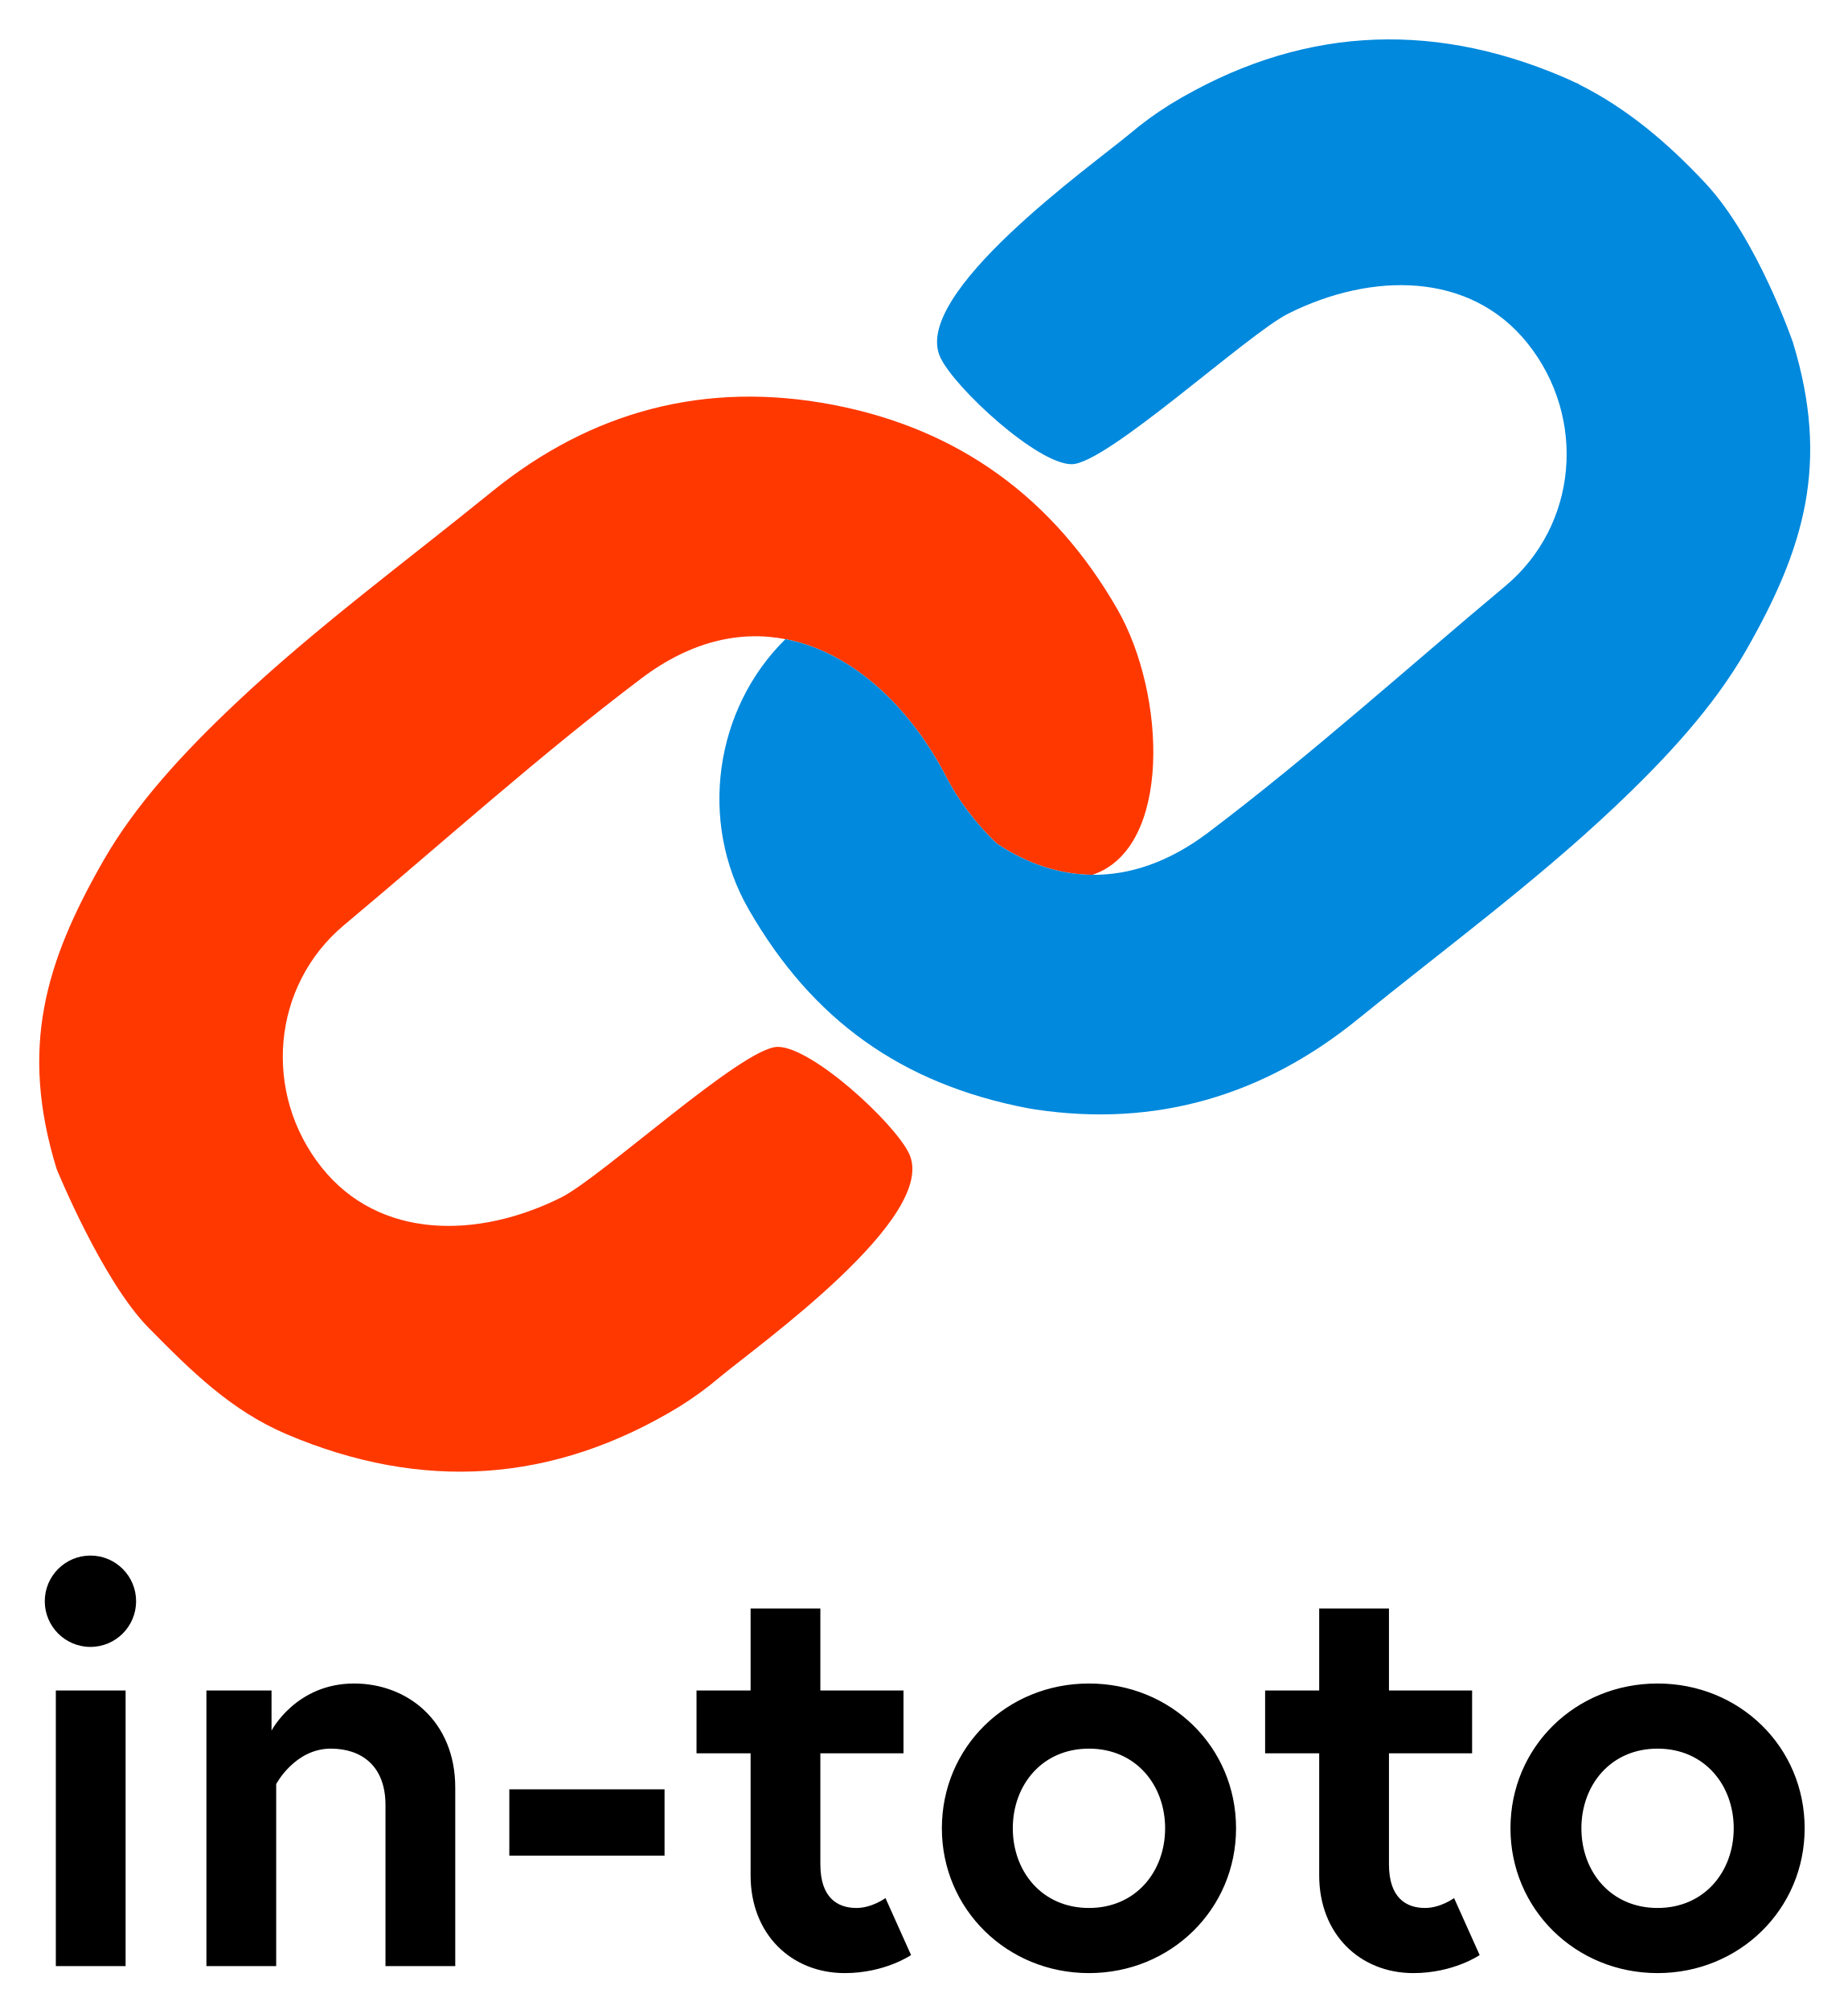
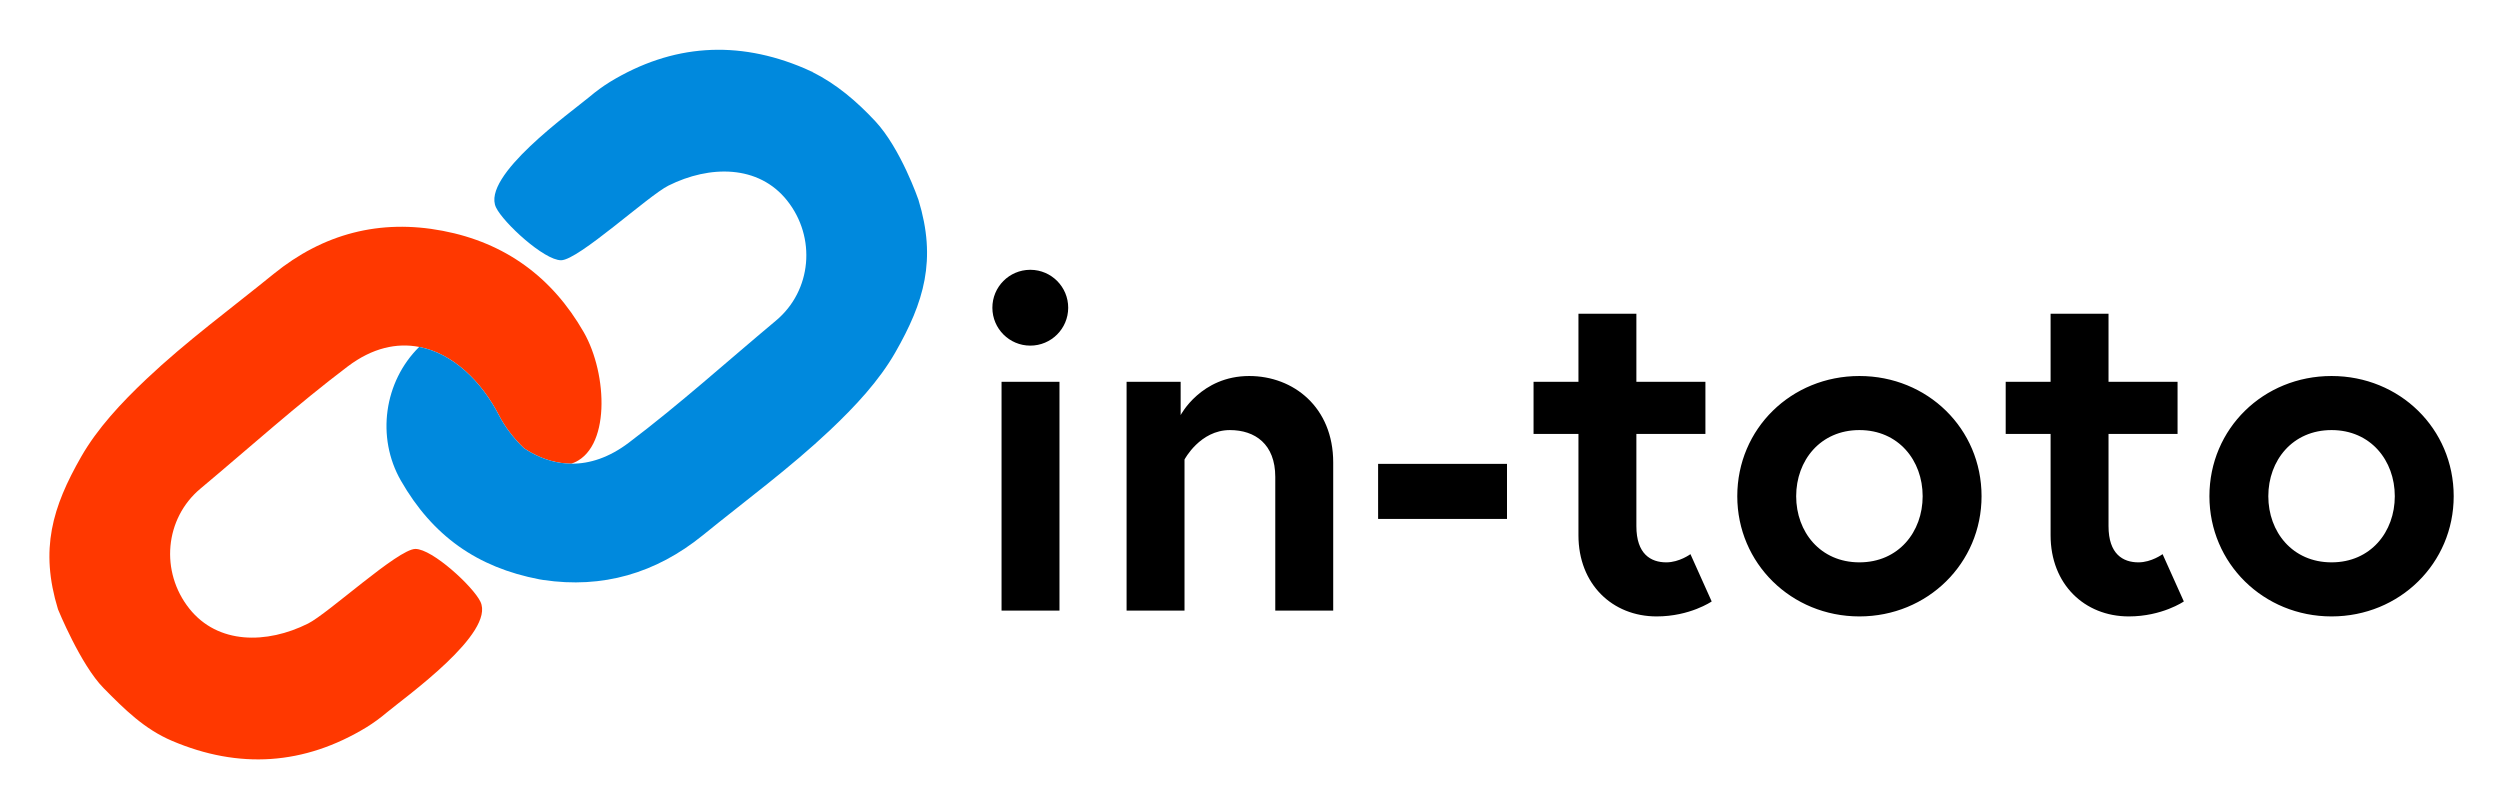
- <svg xmlns="http://www.w3.org/2000/svg" role="img" viewBox="2.94 -6.06 1150.12 1251.12">
+ <svg xmlns="http://www.w3.org/2000/svg" role="img" viewBox="-30.40 -35.40 3140.80 1013.30">
  <defs>
    <style>.cls-1{fill:#ff3800}</style>
  </defs>
-   <path d="M155.346 472.706q-11.138 9.846-21.972 20.031l1.589-.1c6.545-6.794 13.375-13.427 20.382-19.931m26.483-23.373c-9.005 7.605-17.88 15.391-26.483 23.374q13.458-11.899 27.283-23.378z" class="cls-1" />
-   <path d="M59.416 962.201a28.426 28.426 0 1 1-.34 0q.17-.001.34 0zm-21.718 83.974h43.435v171.57H37.699zM286.369 1106.623v111.123h-43.436v-100.263c0-24.614-15.202-35.111-34.024-35.111-22.442 0-34.024 22.08-34.024 22.08v113.294h-43.436v-171.57h40.54v24.976s15.203-29.319 51.399-29.319c33.301 0 62.982 23.527 62.982 64.79zm33.662 1.087h96.644v41.263h-96.644zm116.552-61.534h33.662v-51.036h43.436v51.036h51.76v39.092h-51.76v69.135c0 20.994 10.859 27.147 22.442 27.147 9.773 0 18.098-6.153 18.098-6.153l15.927 35.472s-16.289 11.222-41.264 11.222c-33.3 0-58.638-24.252-58.638-60.81v-76.012H436.583zm335.899 85.786c0 50.313-40.54 90.129-91.577 90.129s-91.577-39.816-91.577-90.129c0-50.675 40.54-90.129 91.577-90.129s91.577 39.453 91.577 90.129zm-44.16 0c0-26.786-18.098-49.589-47.417-49.589s-47.417 22.803-47.417 49.589c0 26.785 18.098 49.588 47.417 49.588s47.417-22.803 47.417-49.588zm62.261-85.786h33.663v-51.036h43.435v51.036h51.761v39.092h-51.761v69.135c0 20.994 10.858 27.147 22.441 27.147 9.774 0 18.098-6.153 18.098-6.153l15.927 35.472s-16.288 11.222-41.264 11.222c-33.3 0-58.637-24.252-58.637-60.81v-76.012h-33.663zm335.899 85.786c0 50.313-40.54 90.129-91.577 90.129s-91.577-39.816-91.577-90.129c0-50.675 40.54-90.129 91.577-90.129s91.577 39.453 91.577 90.129zm-44.16 0c0-26.786-18.098-49.589-47.417-49.589s-47.417 22.803-47.417 49.589c0 26.785 18.098 49.588 47.417 49.588s47.417-22.803 47.417-49.588z" />
-   <path fill="#033" d="M986.135 46.328c-.902-.384-1.804-.757-2.706-1.132.802.385 1.593.786 2.388 1.181z" />
-   <path d="M592.581 478.514c6.313 12.336 17.688 28.032 31.112 40.603q4.601 3.066 9.378 5.693c15.53 8.545 32.374 13.476 50.021 13.643 49.597-16.547 45.801-112.456 15.559-165.182-39.75-69.303-98.808-112.414-177.228-127.389-78.916-15.07-150.112 3.618-212.402 54.219-53.597 43.531-109.51 84.514-159.708 131.934-31.708 29.95-61.699 62.13-82.012 97.631-36.226 63.328-52.288 116.322-29.14 191.809 0 0 28.326 69.564 57.23 98.881 26.613 26.988 51.337 51.566 86.05 66.332 84.052 35.75 165.867 30.577 244.302-17.098a212.461 212.461 0 0 0 25.366-18.474C474.873 831.308 587.742 751.222 568.859 711.876c-9.221-19.209-60.459-66.388-81.732-66.317-21.76.073-109.494 81.095-134.877 93.77-51.918 25.918-113.224 26.251-149.012-18.657-37.002-46.43-31.083-113.323 13.922-150.933C278.653 518.345 338.263 464.539 402.214 416.236c31.028-23.435 61.687-29.859 89.708-24.469 42.068 8.093 78.187 42.831 100.659 86.747z" class="cls-1" />
-   <path fill="#0089dd" d="M1119.142 206.963s-22.09-64.352-54.348-98.881c-23.347-24.991-48.854-46.715-78.976-61.704-.795-.395-1.586-.796-2.388-1.181-2.49-1.195-5.004-2.355-7.568-3.446-84.052-35.75-165.867-30.577-244.302 17.098a212.474 212.474 0 0 0-25.366 18.474c-23.763 19.809-136.632 99.895-117.749 139.241 9.222 19.209 60.459 66.388 81.732 66.317C691.936 282.808 779.67 201.786 805.053 189.112c51.918-25.918 113.224-26.251 149.012 18.657 37.002 46.43 31.083 113.323-13.922 150.933-61.493 51.393-121.103 105.199-185.054 153.501-24.609 18.587-48.985 26.469-71.997 26.251-17.647-.167-34.491-5.098-50.021-13.643q-4.773-2.626-9.378-5.693c-13.424-12.57-24.799-28.266-31.112-40.603-22.472-43.916-58.591-78.654-100.659-86.747-44.118 43.461-54.205 113.564-22.993 167.978 39.745 69.303 95.661 109.052 174.081 124.029l4.843.796c74.156 11.05 141.307-8.205 200.429-56.233 53.597-43.531 109.511-84.514 159.708-131.934 31.708-29.95 61.699-62.13 82.012-97.631 36.226-63.328 52.288-116.322 29.14-191.809z" />
+   <path d="M1264.254 303.556a47.63 47.63 0 1 1-.57 0q.285-.002.57 0zm-36.39 140.707h72.78v287.483h-72.78zm416.671 101.286v186.197h-72.781v-168.001c0-41.242-25.473-58.831-57.011-58.831-37.603 0-57.011 36.997-57.011 36.997v189.835h-72.781V444.264h67.928V486.113s25.474-49.126 86.123-49.126c55.799 0 105.532 39.422 105.532 108.563zm56.404 1.821H1862.876v69.14h-161.936zm195.294-103.107h56.404v-85.516h72.781v85.516h86.729v65.503h-86.729v115.842c0 35.178 18.195 45.488 37.603 45.488 16.376 0 30.325-10.31 30.325-10.31l26.687 59.436s-27.294 18.803-69.142 18.803c-55.798 0-98.254-40.637-98.254-101.893V509.767h-56.404zm562.832 143.742c0 84.304-67.929 151.019-153.445 151.019s-153.445-66.715-153.445-151.019c0-84.911 67.929-151.019 153.445-151.019s153.445 66.108 153.445 151.019zm-73.994 0c0-44.883-30.325-83.092-79.452-83.092s-79.452 38.209-79.452 83.092c0 44.881 30.325 83.09 79.452 83.09s79.452-38.209 79.452-83.09zm104.324-143.742h56.405v-85.516h72.78v85.516h86.73v65.503h-86.73v115.842c0 35.178 18.194 45.488 37.602 45.488 16.377 0 30.325-10.31 30.325-10.31l26.687 59.436s-27.292 18.803-69.141 18.803c-55.798 0-98.253-40.637-98.253-101.893V509.767h-56.405zm562.831 143.742c0 84.304-67.929 151.019-153.445 151.019S2745.336 672.31 2745.336 588.006c0-84.911 67.929-151.019 153.445-151.019s153.445 66.108 153.445 151.019zm-73.994 0c0-44.883-30.325-83.092-79.452-83.092s-79.452 38.209-79.452 83.092c0 44.881 30.325 83.09 79.452 83.09s79.452-38.209 79.452-83.09z" />
+   <path d="M159.67 481.382q-11.138 9.846-21.972 20.031l1.589-.1c6.545-6.794 13.375-13.427 20.382-19.931m26.483-23.373c-9.005 7.605-17.88 15.391-26.483 23.374q13.458-11.899 27.283-23.378z" class="cls-1" />
+   <path fill="#033" d="M990.459 55.005c-.902-.384-1.804-.757-2.706-1.132.802.385 1.593.786 2.388 1.181z" />
+   <path d="M596.905 487.191c6.313 12.336 17.688 28.032 31.112 40.603q4.601 3.066 9.378 5.693c15.53 8.545 32.374 13.476 50.021 13.643 49.597-16.547 45.801-112.456 15.559-165.182-39.75-69.303-98.808-112.414-177.228-127.389-78.916-15.07-150.112 3.618-212.402 54.219-53.597 43.531-109.51 84.514-159.708 131.934-31.708 29.95-61.699 62.13-82.012 97.631-36.226 63.328-52.288 116.322-29.14 191.809 0 0 28.326 69.564 57.23 98.881 26.613 26.988 51.337 51.566 86.05 66.332 84.052 35.75 165.867 30.577 244.302-17.098a212.462 212.462 0 0 0 25.366-18.474c23.763-19.809 136.632-99.895 117.749-139.241-9.221-19.209-60.459-66.388-81.732-66.317-21.76.073-109.494 81.095-134.877 93.77-51.918 25.918-113.224 26.251-149.012-18.657-37.002-46.43-31.083-113.323 13.922-150.933 61.492-51.393 121.103-105.199 185.054-153.502 31.028-23.435 61.687-29.859 89.708-24.469 42.068 8.093 78.187 42.831 100.659 86.747z" class="cls-1" />
+   <path fill="#0089dd" d="M1123.465 215.64s-22.09-64.352-54.348-98.881c-23.347-24.991-48.854-46.715-78.976-61.704-.795-.395-1.586-.796-2.388-1.181-2.49-1.195-5.004-2.355-7.568-3.446-84.052-35.75-165.867-30.577-244.302 17.098A212.473 212.473 0 0 0 710.517 85.999c-23.763 19.809-136.632 99.895-117.749 139.241 9.222 19.209 60.459 66.388 81.732 66.317 21.76-.073 109.493-81.095 134.876-93.77 51.918-25.918 113.224-26.251 149.012 18.657 37.002 46.43 31.083 113.323-13.922 150.933C882.974 418.771 823.364 472.577 759.413 520.88c-24.609 18.587-48.985 26.469-71.997 26.251-17.647-.167-34.491-5.098-50.021-13.643q-4.773-2.626-9.378-5.693c-13.424-12.57-24.799-28.266-31.112-40.603-22.472-43.916-58.591-78.654-100.659-86.747-44.118 43.461-54.205 113.564-22.993 167.978 39.745 69.303 95.661 109.052 174.081 124.029l4.843.796c74.156 11.05 141.307-8.205 200.429-56.233 53.597-43.531 109.511-84.514 159.708-131.934 31.708-29.95 61.699-62.13 82.012-97.631 36.226-63.328 52.288-116.322 29.14-191.809z" />
</svg>
